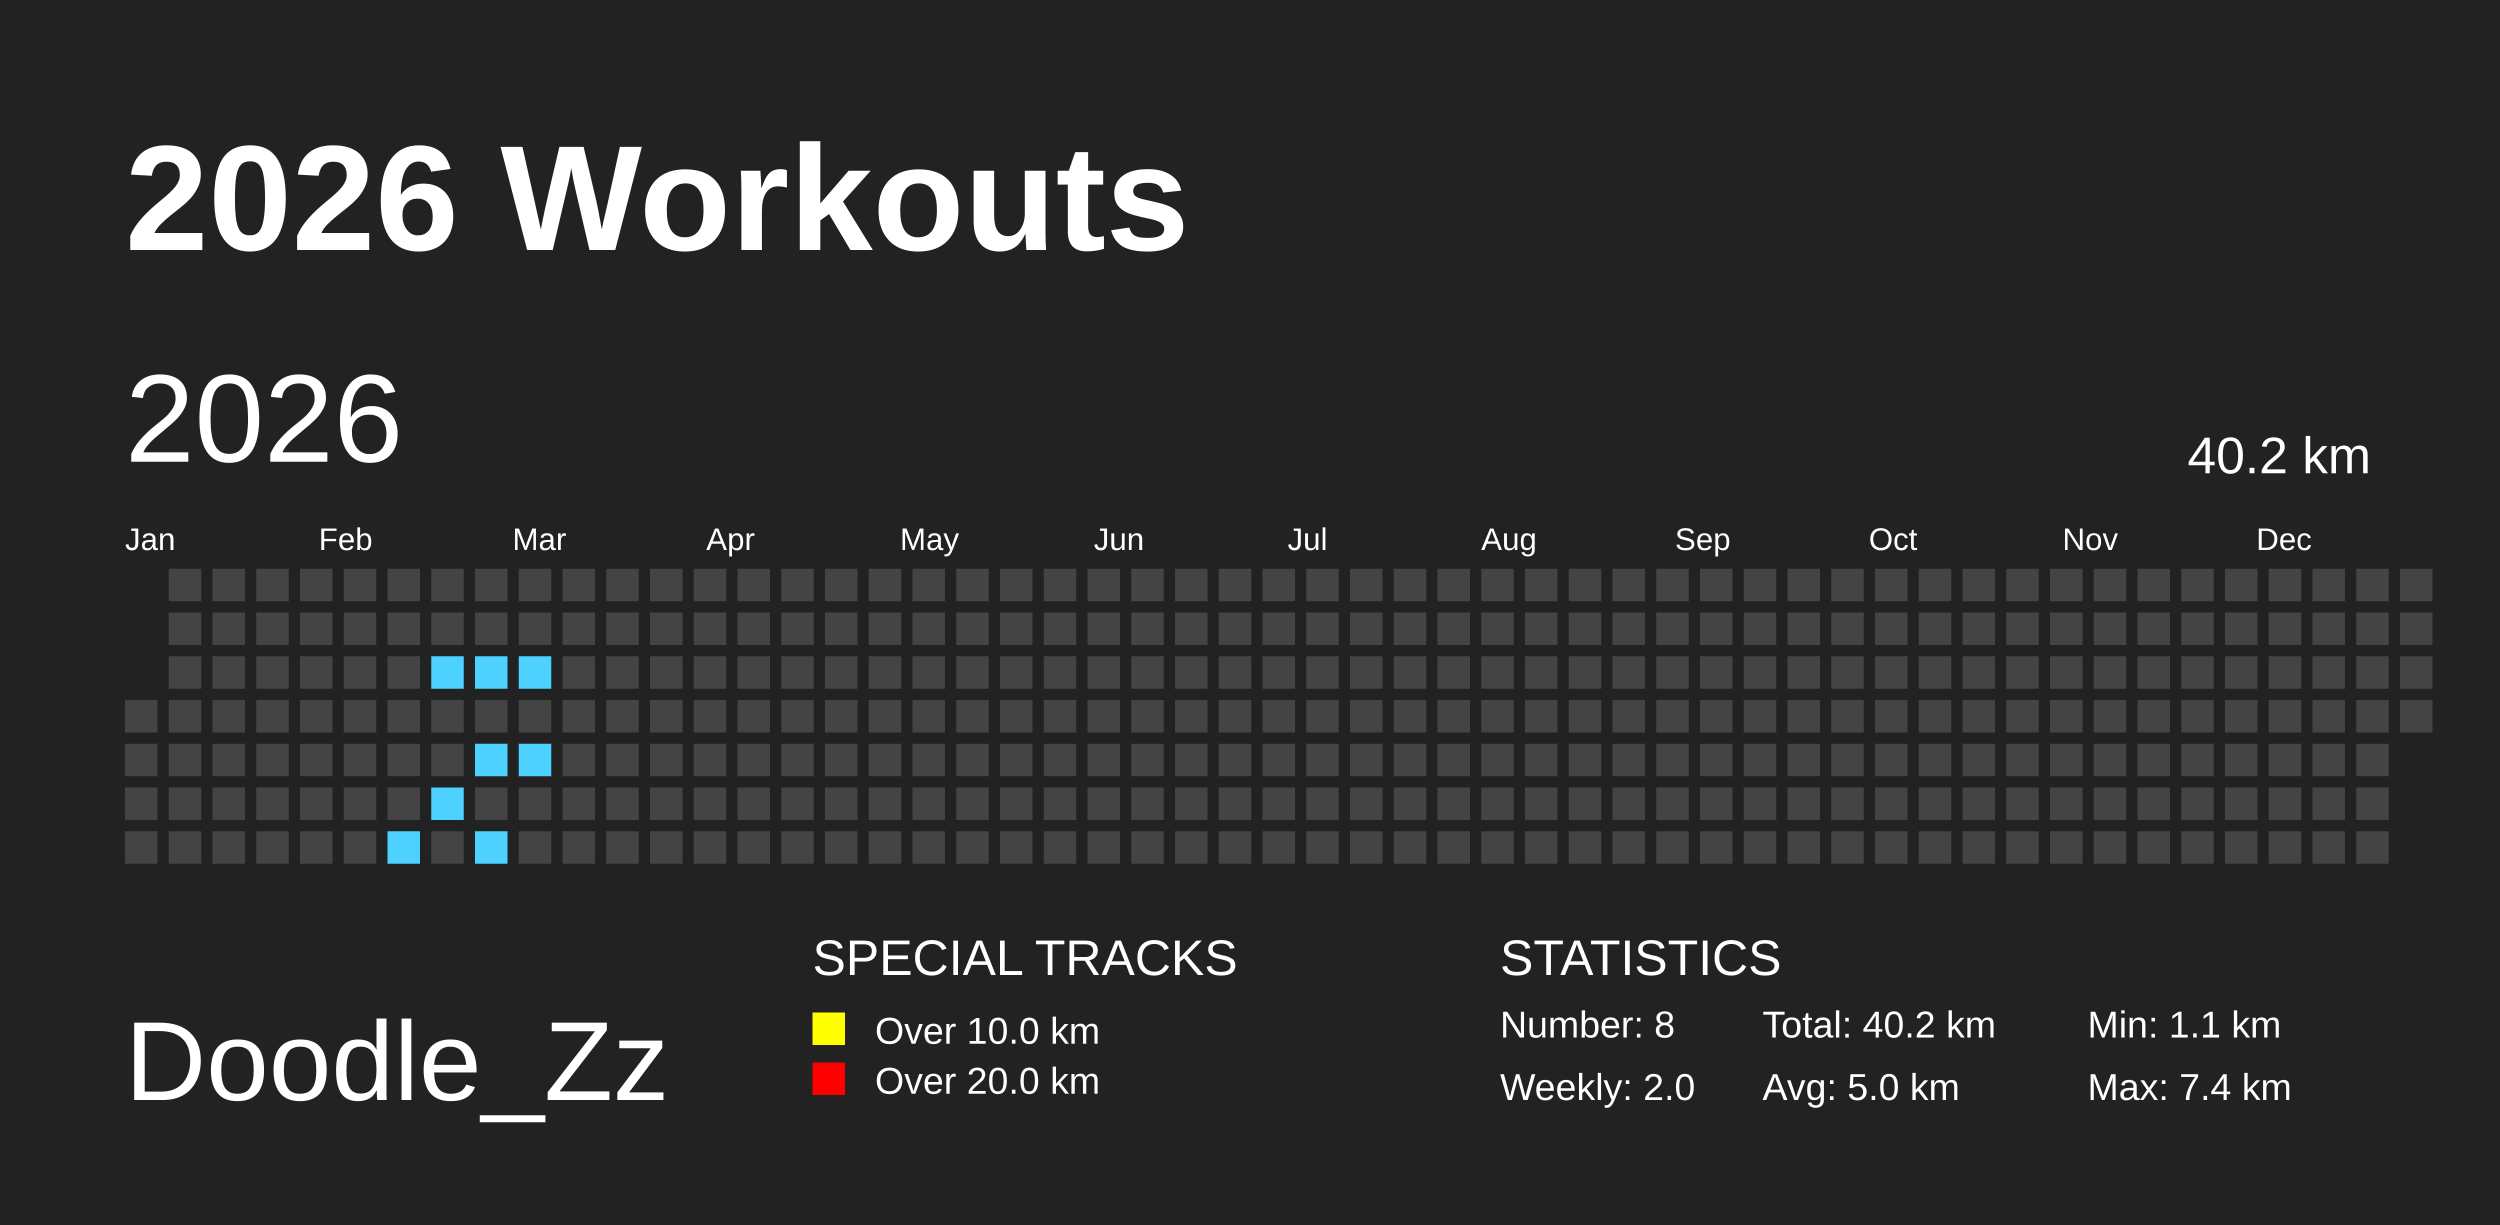
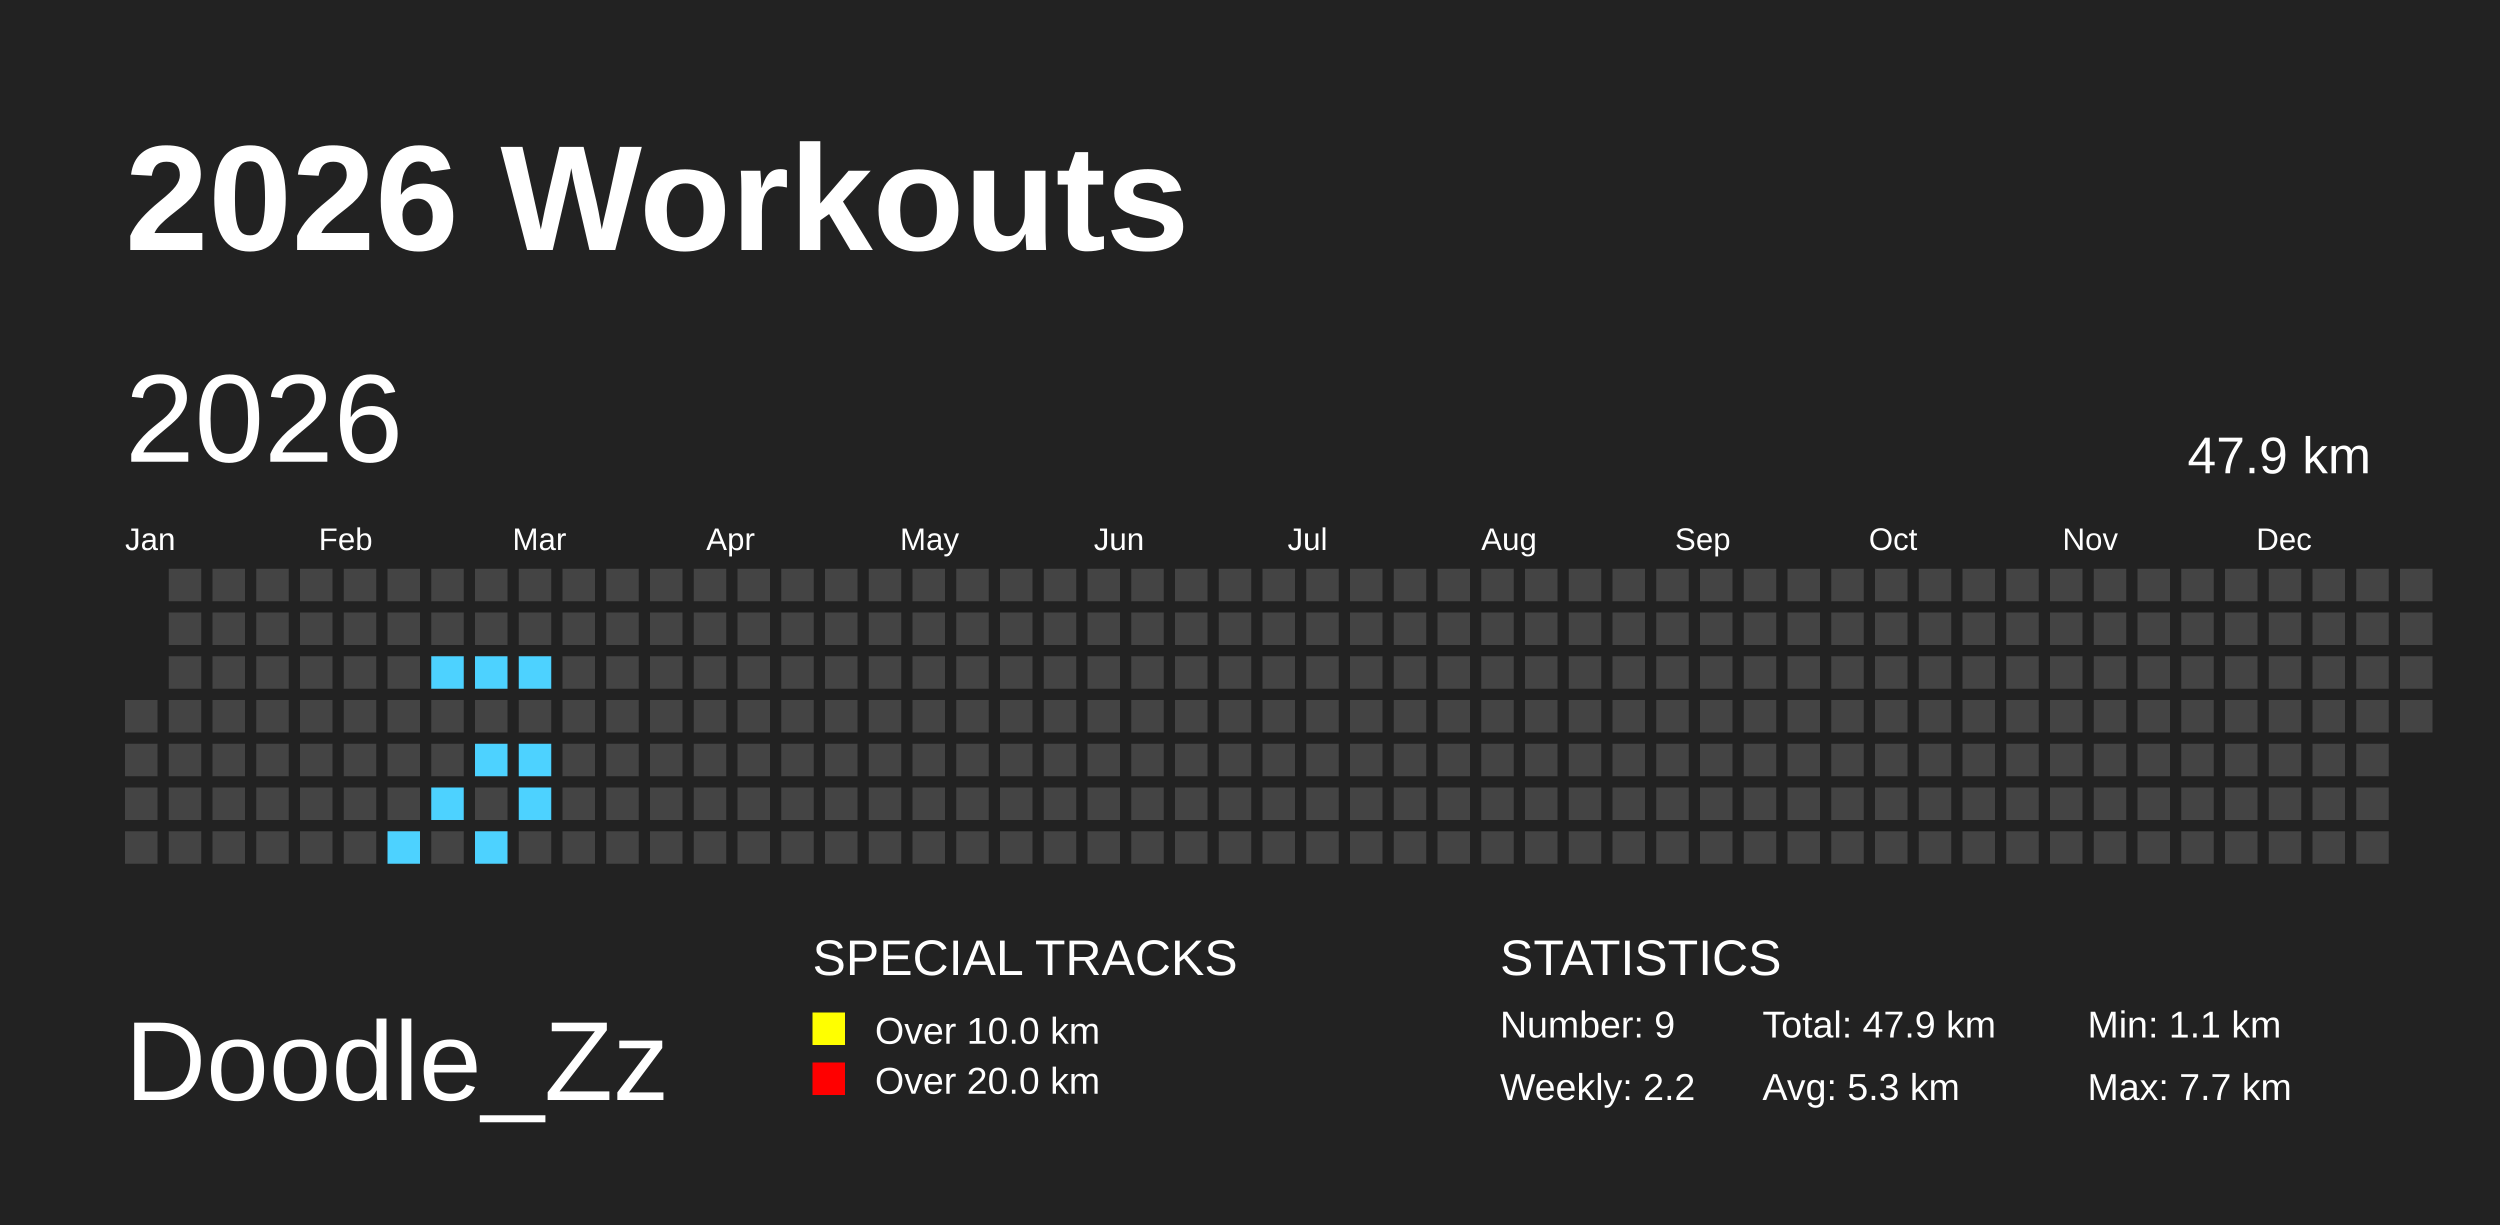
<svg xmlns="http://www.w3.org/2000/svg" baseProfile="full" height="98mm" version="1.1" viewBox="0,0,200,98" width="200mm">
  <defs />
  <rect fill="#222222" height="98" width="200" x="0" y="0" />
  <text fill="#FFFFFF" style="font-size:12px; font-family:Arial; font-weight:bold;" x="10" y="20">2026 Workouts</text>
  <text fill="#FFFFFF" style="font-size:9px; font-family:Arial" x="10" y="88">Doodle_Zz</text>
  <text fill="#FFFFFF" style="font-size:4px; font-family:Arial" x="65" y="78">SPECIAL TRACKS</text>
  <rect fill="yellow" height="2.6" width="2.6" x="65" y="81" />
  <text fill="#FFFFFF" style="font-size:3px; font-family:Arial" x="70" y="83.5">Over 10.0 km</text>
  <rect fill="red" height="2.6" width="2.6" x="65" y="85" />
  <text fill="#FFFFFF" style="font-size:3px; font-family:Arial" x="70" y="87.5">Over 20.0 km</text>
  <text fill="#FFFFFF" style="font-size:4px; font-family:Arial" x="120" y="78">STATISTICS</text>
-   <text fill="#FFFFFF" style="font-size:3px; font-family:Arial" x="120" y="83">Number: 8</text>
-   <text fill="#FFFFFF" style="font-size:3px; font-family:Arial" x="120" y="88">Weekly: 2.0</text>
-   <text fill="#FFFFFF" style="font-size:3px; font-family:Arial" x="141" y="83">Total: 40.2 km</text>
-   <text fill="#FFFFFF" style="font-size:3px; font-family:Arial" x="141" y="88">Avg: 5.0 km</text>
+   <text fill="#FFFFFF" style="font-size:3px; font-family:Arial" x="120" y="83">Number: 9</text>
+   <text fill="#FFFFFF" style="font-size:3px; font-family:Arial" x="120" y="88">Weekly: 2.2</text>
+   <text fill="#FFFFFF" style="font-size:3px; font-family:Arial" x="141" y="83">Total: 47.9 km</text>
+   <text fill="#FFFFFF" style="font-size:3px; font-family:Arial" x="141" y="88">Avg: 5.3 km</text>
  <text fill="#FFFFFF" style="font-size:3px; font-family:Arial" x="167" y="83">Min: 1.1 km</text>
-   <text fill="#FFFFFF" style="font-size:3px; font-family:Arial" x="167" y="88">Max: 7.4 km</text>
+   <text fill="#FFFFFF" style="font-size:3px; font-family:Arial" x="167" y="88">Max: 7.7 km</text>
  <text dominant-baseline="hanging" fill="#FFFFFF" style="font-size:10.0px; font-family:Arial;" x="10" y="30">2026</text>
-   <text dominant-baseline="hanging" fill="#FFFFFF" style="font-size:4.125px; font-family:Arial;" x="175" y="35">40.2 km</text>
+   <text dominant-baseline="hanging" fill="#FFFFFF" style="font-size:4.125px; font-family:Arial;" x="175" y="35">47.9 km</text>
  <text fill="#FFFFFF" style="font-size:2.5px; font-family:Arial" x="10.0" y="44">Jan</text>
  <text fill="#FFFFFF" style="font-size:2.5px; font-family:Arial" x="25.5" y="44">Feb</text>
  <text fill="#FFFFFF" style="font-size:2.5px; font-family:Arial" x="41.0" y="44">Mar</text>
  <text fill="#FFFFFF" style="font-size:2.5px; font-family:Arial" x="56.5" y="44">Apr</text>
  <text fill="#FFFFFF" style="font-size:2.5px; font-family:Arial" x="72.0" y="44">May</text>
  <text fill="#FFFFFF" style="font-size:2.5px; font-family:Arial" x="87.5" y="44">Jun</text>
  <text fill="#FFFFFF" style="font-size:2.5px; font-family:Arial" x="103.0" y="44">Jul</text>
  <text fill="#FFFFFF" style="font-size:2.5px; font-family:Arial" x="118.5" y="44">Aug</text>
  <text fill="#FFFFFF" style="font-size:2.5px; font-family:Arial" x="134.0" y="44">Sep</text>
  <text fill="#FFFFFF" style="font-size:2.5px; font-family:Arial" x="149.5" y="44">Oct</text>
  <text fill="#FFFFFF" style="font-size:2.5px; font-family:Arial" x="165.0" y="44">Nov</text>
  <text fill="#FFFFFF" style="font-size:2.5px; font-family:Arial" x="180.5" y="44">Dec</text>
  <rect fill="#444444" height="2.6" width="2.6" x="10.0" y="56.0" />
  <rect fill="#444444" height="2.6" width="2.6" x="10.0" y="59.5" />
  <rect fill="#444444" height="2.6" width="2.6" x="10.0" y="63.0" />
  <rect fill="#444444" height="2.6" width="2.6" x="10.0" y="66.5" />
  <rect fill="#444444" height="2.6" width="2.6" x="13.5" y="45.5" />
  <rect fill="#444444" height="2.6" width="2.6" x="13.5" y="49.0" />
  <rect fill="#444444" height="2.6" width="2.6" x="13.5" y="52.5" />
  <rect fill="#444444" height="2.6" width="2.6" x="13.5" y="56.0" />
  <rect fill="#444444" height="2.6" width="2.6" x="13.5" y="59.5" />
  <rect fill="#444444" height="2.6" width="2.6" x="13.5" y="63.0" />
  <rect fill="#444444" height="2.6" width="2.6" x="13.5" y="66.5" />
  <rect fill="#444444" height="2.6" width="2.6" x="17.0" y="45.5" />
  <rect fill="#444444" height="2.6" width="2.6" x="17.0" y="49.0" />
  <rect fill="#444444" height="2.6" width="2.6" x="17.0" y="52.5" />
  <rect fill="#444444" height="2.6" width="2.6" x="17.0" y="56.0" />
  <rect fill="#444444" height="2.6" width="2.6" x="17.0" y="59.5" />
  <rect fill="#444444" height="2.6" width="2.6" x="17.0" y="63.0" />
  <rect fill="#444444" height="2.6" width="2.6" x="17.0" y="66.5" />
  <rect fill="#444444" height="2.6" width="2.6" x="20.5" y="45.5" />
  <rect fill="#444444" height="2.6" width="2.6" x="20.5" y="49.0" />
  <rect fill="#444444" height="2.6" width="2.6" x="20.5" y="52.5" />
  <rect fill="#444444" height="2.6" width="2.6" x="20.5" y="56.0" />
  <rect fill="#444444" height="2.6" width="2.6" x="20.5" y="59.5" />
  <rect fill="#444444" height="2.6" width="2.6" x="20.5" y="63.0" />
  <rect fill="#444444" height="2.6" width="2.6" x="20.5" y="66.5" />
  <rect fill="#444444" height="2.6" width="2.6" x="24.0" y="45.5" />
  <rect fill="#444444" height="2.6" width="2.6" x="24.0" y="49.0" />
  <rect fill="#444444" height="2.6" width="2.6" x="24.0" y="52.5" />
  <rect fill="#444444" height="2.6" width="2.6" x="24.0" y="56.0" />
  <rect fill="#444444" height="2.6" width="2.6" x="24.0" y="59.5" />
  <rect fill="#444444" height="2.6" width="2.6" x="24.0" y="63.0" />
  <rect fill="#444444" height="2.6" width="2.6" x="24.0" y="66.5" />
  <rect fill="#444444" height="2.6" width="2.6" x="27.5" y="45.5" />
  <rect fill="#444444" height="2.6" width="2.6" x="27.5" y="49.0" />
  <rect fill="#444444" height="2.6" width="2.6" x="27.5" y="52.5" />
  <rect fill="#444444" height="2.6" width="2.6" x="27.5" y="56.0" />
  <rect fill="#444444" height="2.6" width="2.6" x="27.5" y="59.5" />
  <rect fill="#444444" height="2.6" width="2.6" x="27.5" y="63.0" />
  <rect fill="#444444" height="2.6" width="2.6" x="27.5" y="66.5" />
  <rect fill="#444444" height="2.6" width="2.6" x="31.0" y="45.5" />
  <rect fill="#444444" height="2.6" width="2.6" x="31.0" y="49.0" />
  <rect fill="#444444" height="2.6" width="2.6" x="31.0" y="52.5" />
  <rect fill="#444444" height="2.6" width="2.6" x="31.0" y="56.0" />
  <rect fill="#444444" height="2.6" width="2.6" x="31.0" y="59.5" />
  <rect fill="#444444" height="2.6" width="2.6" x="31.0" y="63.0" />
  <rect fill="#4DD2FF" height="2.6" width="2.6" x="31.0" y="66.5" />
  <rect fill="#444444" height="2.6" width="2.6" x="34.5" y="45.5" />
  <rect fill="#444444" height="2.6" width="2.6" x="34.5" y="49.0" />
  <rect fill="#4DD2FF" height="2.6" width="2.6" x="34.5" y="52.5" />
  <rect fill="#444444" height="2.6" width="2.6" x="34.5" y="56.0" />
  <rect fill="#444444" height="2.6" width="2.6" x="34.5" y="59.5" />
  <rect fill="#4DD2FF" height="2.6" width="2.6" x="34.5" y="63.0" />
  <rect fill="#444444" height="2.6" width="2.6" x="34.5" y="66.5" />
  <rect fill="#444444" height="2.6" width="2.6" x="38.0" y="45.5" />
  <rect fill="#444444" height="2.6" width="2.6" x="38.0" y="49.0" />
  <rect fill="#4DD2FF" height="2.6" width="2.6" x="38.0" y="52.5" />
  <rect fill="#444444" height="2.6" width="2.6" x="38.0" y="56.0" />
  <rect fill="#4DD2FF" height="2.6" width="2.6" x="38.0" y="59.5" />
  <rect fill="#444444" height="2.6" width="2.6" x="38.0" y="63.0" />
  <rect fill="#4DD2FF" height="2.6" width="2.6" x="38.0" y="66.5" />
  <rect fill="#444444" height="2.6" width="2.6" x="41.5" y="45.5" />
  <rect fill="#444444" height="2.6" width="2.6" x="41.5" y="49.0" />
  <rect fill="#4DD2FF" height="2.6" width="2.6" x="41.5" y="52.5" />
  <rect fill="#444444" height="2.6" width="2.6" x="41.5" y="56.0" />
  <rect fill="#4DD2FF" height="2.6" width="2.6" x="41.5" y="59.5" />
-   <rect fill="#444444" height="2.6" width="2.6" x="41.5" y="63.0" />
+   <rect fill="#4DD2FF" height="2.6" width="2.6" x="41.5" y="63.0" />
  <rect fill="#444444" height="2.6" width="2.6" x="41.5" y="66.5" />
  <rect fill="#444444" height="2.6" width="2.6" x="45.0" y="45.5" />
  <rect fill="#444444" height="2.6" width="2.6" x="45.0" y="49.0" />
  <rect fill="#444444" height="2.6" width="2.6" x="45.0" y="52.5" />
  <rect fill="#444444" height="2.6" width="2.6" x="45.0" y="56.0" />
  <rect fill="#444444" height="2.6" width="2.6" x="45.0" y="59.5" />
  <rect fill="#444444" height="2.6" width="2.6" x="45.0" y="63.0" />
  <rect fill="#444444" height="2.6" width="2.6" x="45.0" y="66.5" />
  <rect fill="#444444" height="2.6" width="2.6" x="48.5" y="45.5" />
  <rect fill="#444444" height="2.6" width="2.6" x="48.5" y="49.0" />
  <rect fill="#444444" height="2.6" width="2.6" x="48.5" y="52.5" />
  <rect fill="#444444" height="2.6" width="2.6" x="48.5" y="56.0" />
  <rect fill="#444444" height="2.6" width="2.6" x="48.5" y="59.5" />
  <rect fill="#444444" height="2.6" width="2.6" x="48.5" y="63.0" />
  <rect fill="#444444" height="2.6" width="2.6" x="48.5" y="66.5" />
  <rect fill="#444444" height="2.6" width="2.6" x="52.0" y="45.5" />
  <rect fill="#444444" height="2.6" width="2.6" x="52.0" y="49.0" />
  <rect fill="#444444" height="2.6" width="2.6" x="52.0" y="52.5" />
  <rect fill="#444444" height="2.6" width="2.6" x="52.0" y="56.0" />
  <rect fill="#444444" height="2.6" width="2.6" x="52.0" y="59.5" />
  <rect fill="#444444" height="2.6" width="2.6" x="52.0" y="63.0" />
  <rect fill="#444444" height="2.6" width="2.6" x="52.0" y="66.5" />
  <rect fill="#444444" height="2.6" width="2.6" x="55.5" y="45.5" />
  <rect fill="#444444" height="2.6" width="2.6" x="55.5" y="49.0" />
  <rect fill="#444444" height="2.6" width="2.6" x="55.5" y="52.5" />
  <rect fill="#444444" height="2.6" width="2.6" x="55.5" y="56.0" />
  <rect fill="#444444" height="2.6" width="2.6" x="55.5" y="59.5" />
  <rect fill="#444444" height="2.6" width="2.6" x="55.5" y="63.0" />
  <rect fill="#444444" height="2.6" width="2.6" x="55.5" y="66.5" />
  <rect fill="#444444" height="2.6" width="2.6" x="59.0" y="45.5" />
  <rect fill="#444444" height="2.6" width="2.6" x="59.0" y="49.0" />
  <rect fill="#444444" height="2.6" width="2.6" x="59.0" y="52.5" />
  <rect fill="#444444" height="2.6" width="2.6" x="59.0" y="56.0" />
  <rect fill="#444444" height="2.6" width="2.6" x="59.0" y="59.5" />
  <rect fill="#444444" height="2.6" width="2.6" x="59.0" y="63.0" />
  <rect fill="#444444" height="2.6" width="2.6" x="59.0" y="66.5" />
  <rect fill="#444444" height="2.6" width="2.6" x="62.5" y="45.5" />
  <rect fill="#444444" height="2.6" width="2.6" x="62.5" y="49.0" />
  <rect fill="#444444" height="2.6" width="2.6" x="62.5" y="52.5" />
  <rect fill="#444444" height="2.6" width="2.6" x="62.5" y="56.0" />
  <rect fill="#444444" height="2.6" width="2.6" x="62.5" y="59.5" />
  <rect fill="#444444" height="2.6" width="2.6" x="62.5" y="63.0" />
  <rect fill="#444444" height="2.6" width="2.6" x="62.5" y="66.5" />
  <rect fill="#444444" height="2.6" width="2.6" x="66.0" y="45.5" />
  <rect fill="#444444" height="2.6" width="2.6" x="66.0" y="49.0" />
  <rect fill="#444444" height="2.6" width="2.6" x="66.0" y="52.5" />
  <rect fill="#444444" height="2.6" width="2.6" x="66.0" y="56.0" />
  <rect fill="#444444" height="2.6" width="2.6" x="66.0" y="59.5" />
  <rect fill="#444444" height="2.6" width="2.6" x="66.0" y="63.0" />
  <rect fill="#444444" height="2.6" width="2.6" x="66.0" y="66.5" />
  <rect fill="#444444" height="2.6" width="2.6" x="69.5" y="45.5" />
  <rect fill="#444444" height="2.6" width="2.6" x="69.5" y="49.0" />
  <rect fill="#444444" height="2.6" width="2.6" x="69.5" y="52.5" />
  <rect fill="#444444" height="2.6" width="2.6" x="69.5" y="56.0" />
  <rect fill="#444444" height="2.6" width="2.6" x="69.5" y="59.5" />
  <rect fill="#444444" height="2.6" width="2.6" x="69.5" y="63.0" />
  <rect fill="#444444" height="2.6" width="2.6" x="69.5" y="66.5" />
  <rect fill="#444444" height="2.6" width="2.6" x="73.0" y="45.5" />
  <rect fill="#444444" height="2.6" width="2.6" x="73.0" y="49.0" />
  <rect fill="#444444" height="2.6" width="2.6" x="73.0" y="52.5" />
  <rect fill="#444444" height="2.6" width="2.6" x="73.0" y="56.0" />
  <rect fill="#444444" height="2.6" width="2.6" x="73.0" y="59.5" />
  <rect fill="#444444" height="2.6" width="2.6" x="73.0" y="63.0" />
  <rect fill="#444444" height="2.6" width="2.6" x="73.0" y="66.5" />
  <rect fill="#444444" height="2.6" width="2.6" x="76.5" y="45.5" />
  <rect fill="#444444" height="2.6" width="2.6" x="76.5" y="49.0" />
  <rect fill="#444444" height="2.6" width="2.6" x="76.5" y="52.5" />
  <rect fill="#444444" height="2.6" width="2.6" x="76.5" y="56.0" />
  <rect fill="#444444" height="2.6" width="2.6" x="76.5" y="59.5" />
  <rect fill="#444444" height="2.6" width="2.6" x="76.5" y="63.0" />
  <rect fill="#444444" height="2.6" width="2.6" x="76.5" y="66.5" />
  <rect fill="#444444" height="2.6" width="2.6" x="80.0" y="45.5" />
  <rect fill="#444444" height="2.6" width="2.6" x="80.0" y="49.0" />
  <rect fill="#444444" height="2.6" width="2.6" x="80.0" y="52.5" />
  <rect fill="#444444" height="2.6" width="2.6" x="80.0" y="56.0" />
  <rect fill="#444444" height="2.6" width="2.6" x="80.0" y="59.5" />
  <rect fill="#444444" height="2.6" width="2.6" x="80.0" y="63.0" />
  <rect fill="#444444" height="2.6" width="2.6" x="80.0" y="66.5" />
  <rect fill="#444444" height="2.6" width="2.6" x="83.5" y="45.5" />
  <rect fill="#444444" height="2.6" width="2.6" x="83.5" y="49.0" />
  <rect fill="#444444" height="2.6" width="2.6" x="83.5" y="52.5" />
  <rect fill="#444444" height="2.6" width="2.6" x="83.5" y="56.0" />
  <rect fill="#444444" height="2.6" width="2.6" x="83.5" y="59.5" />
  <rect fill="#444444" height="2.6" width="2.6" x="83.5" y="63.0" />
  <rect fill="#444444" height="2.6" width="2.6" x="83.5" y="66.5" />
  <rect fill="#444444" height="2.6" width="2.6" x="87.0" y="45.5" />
  <rect fill="#444444" height="2.6" width="2.6" x="87.0" y="49.0" />
  <rect fill="#444444" height="2.6" width="2.6" x="87.0" y="52.5" />
  <rect fill="#444444" height="2.6" width="2.6" x="87.0" y="56.0" />
  <rect fill="#444444" height="2.6" width="2.6" x="87.0" y="59.5" />
  <rect fill="#444444" height="2.6" width="2.6" x="87.0" y="63.0" />
  <rect fill="#444444" height="2.6" width="2.6" x="87.0" y="66.5" />
  <rect fill="#444444" height="2.6" width="2.6" x="90.5" y="45.5" />
  <rect fill="#444444" height="2.6" width="2.6" x="90.5" y="49.0" />
  <rect fill="#444444" height="2.6" width="2.6" x="90.5" y="52.5" />
  <rect fill="#444444" height="2.6" width="2.6" x="90.5" y="56.0" />
  <rect fill="#444444" height="2.6" width="2.6" x="90.5" y="59.5" />
  <rect fill="#444444" height="2.6" width="2.6" x="90.5" y="63.0" />
  <rect fill="#444444" height="2.6" width="2.6" x="90.5" y="66.5" />
  <rect fill="#444444" height="2.6" width="2.6" x="94.0" y="45.5" />
  <rect fill="#444444" height="2.6" width="2.6" x="94.0" y="49.0" />
  <rect fill="#444444" height="2.6" width="2.6" x="94.0" y="52.5" />
  <rect fill="#444444" height="2.6" width="2.6" x="94.0" y="56.0" />
  <rect fill="#444444" height="2.6" width="2.6" x="94.0" y="59.5" />
  <rect fill="#444444" height="2.6" width="2.6" x="94.0" y="63.0" />
  <rect fill="#444444" height="2.6" width="2.6" x="94.0" y="66.5" />
  <rect fill="#444444" height="2.6" width="2.6" x="97.5" y="45.5" />
  <rect fill="#444444" height="2.6" width="2.6" x="97.5" y="49.0" />
  <rect fill="#444444" height="2.6" width="2.6" x="97.5" y="52.5" />
  <rect fill="#444444" height="2.6" width="2.6" x="97.5" y="56.0" />
  <rect fill="#444444" height="2.6" width="2.6" x="97.5" y="59.5" />
  <rect fill="#444444" height="2.6" width="2.6" x="97.5" y="63.0" />
  <rect fill="#444444" height="2.6" width="2.6" x="97.5" y="66.5" />
  <rect fill="#444444" height="2.6" width="2.6" x="101.0" y="45.5" />
  <rect fill="#444444" height="2.6" width="2.6" x="101.0" y="49.0" />
  <rect fill="#444444" height="2.6" width="2.6" x="101.0" y="52.5" />
  <rect fill="#444444" height="2.6" width="2.6" x="101.0" y="56.0" />
  <rect fill="#444444" height="2.6" width="2.6" x="101.0" y="59.5" />
  <rect fill="#444444" height="2.6" width="2.6" x="101.0" y="63.0" />
  <rect fill="#444444" height="2.6" width="2.6" x="101.0" y="66.5" />
  <rect fill="#444444" height="2.6" width="2.6" x="104.5" y="45.5" />
  <rect fill="#444444" height="2.6" width="2.6" x="104.5" y="49.0" />
  <rect fill="#444444" height="2.6" width="2.6" x="104.5" y="52.5" />
  <rect fill="#444444" height="2.6" width="2.6" x="104.5" y="56.0" />
  <rect fill="#444444" height="2.6" width="2.6" x="104.5" y="59.5" />
  <rect fill="#444444" height="2.6" width="2.6" x="104.5" y="63.0" />
  <rect fill="#444444" height="2.6" width="2.6" x="104.5" y="66.5" />
  <rect fill="#444444" height="2.6" width="2.6" x="108.0" y="45.5" />
  <rect fill="#444444" height="2.6" width="2.6" x="108.0" y="49.0" />
  <rect fill="#444444" height="2.6" width="2.6" x="108.0" y="52.5" />
  <rect fill="#444444" height="2.6" width="2.6" x="108.0" y="56.0" />
  <rect fill="#444444" height="2.6" width="2.6" x="108.0" y="59.5" />
  <rect fill="#444444" height="2.6" width="2.6" x="108.0" y="63.0" />
  <rect fill="#444444" height="2.6" width="2.6" x="108.0" y="66.5" />
  <rect fill="#444444" height="2.6" width="2.6" x="111.5" y="45.5" />
  <rect fill="#444444" height="2.6" width="2.6" x="111.5" y="49.0" />
  <rect fill="#444444" height="2.6" width="2.6" x="111.5" y="52.5" />
  <rect fill="#444444" height="2.6" width="2.6" x="111.5" y="56.0" />
  <rect fill="#444444" height="2.6" width="2.6" x="111.5" y="59.5" />
  <rect fill="#444444" height="2.6" width="2.6" x="111.5" y="63.0" />
  <rect fill="#444444" height="2.6" width="2.6" x="111.5" y="66.5" />
  <rect fill="#444444" height="2.6" width="2.6" x="115.0" y="45.5" />
  <rect fill="#444444" height="2.6" width="2.6" x="115.0" y="49.0" />
  <rect fill="#444444" height="2.6" width="2.6" x="115.0" y="52.5" />
  <rect fill="#444444" height="2.6" width="2.6" x="115.0" y="56.0" />
  <rect fill="#444444" height="2.6" width="2.6" x="115.0" y="59.5" />
  <rect fill="#444444" height="2.6" width="2.6" x="115.0" y="63.0" />
  <rect fill="#444444" height="2.6" width="2.6" x="115.0" y="66.5" />
  <rect fill="#444444" height="2.6" width="2.6" x="118.5" y="45.5" />
  <rect fill="#444444" height="2.6" width="2.6" x="118.5" y="49.0" />
  <rect fill="#444444" height="2.6" width="2.6" x="118.5" y="52.5" />
  <rect fill="#444444" height="2.6" width="2.6" x="118.5" y="56.0" />
  <rect fill="#444444" height="2.6" width="2.6" x="118.5" y="59.5" />
  <rect fill="#444444" height="2.6" width="2.6" x="118.5" y="63.0" />
  <rect fill="#444444" height="2.6" width="2.6" x="118.5" y="66.5" />
  <rect fill="#444444" height="2.6" width="2.6" x="122.0" y="45.5" />
  <rect fill="#444444" height="2.6" width="2.6" x="122.0" y="49.0" />
  <rect fill="#444444" height="2.6" width="2.6" x="122.0" y="52.5" />
  <rect fill="#444444" height="2.6" width="2.6" x="122.0" y="56.0" />
  <rect fill="#444444" height="2.6" width="2.6" x="122.0" y="59.5" />
  <rect fill="#444444" height="2.6" width="2.6" x="122.0" y="63.0" />
  <rect fill="#444444" height="2.6" width="2.6" x="122.0" y="66.5" />
  <rect fill="#444444" height="2.6" width="2.6" x="125.5" y="45.5" />
  <rect fill="#444444" height="2.6" width="2.6" x="125.5" y="49.0" />
  <rect fill="#444444" height="2.6" width="2.6" x="125.5" y="52.5" />
  <rect fill="#444444" height="2.6" width="2.6" x="125.5" y="56.0" />
  <rect fill="#444444" height="2.6" width="2.6" x="125.5" y="59.5" />
  <rect fill="#444444" height="2.6" width="2.6" x="125.5" y="63.0" />
  <rect fill="#444444" height="2.6" width="2.6" x="125.5" y="66.5" />
  <rect fill="#444444" height="2.6" width="2.6" x="129.0" y="45.5" />
  <rect fill="#444444" height="2.6" width="2.6" x="129.0" y="49.0" />
  <rect fill="#444444" height="2.6" width="2.6" x="129.0" y="52.5" />
  <rect fill="#444444" height="2.6" width="2.6" x="129.0" y="56.0" />
  <rect fill="#444444" height="2.6" width="2.6" x="129.0" y="59.5" />
  <rect fill="#444444" height="2.6" width="2.6" x="129.0" y="63.0" />
  <rect fill="#444444" height="2.6" width="2.6" x="129.0" y="66.5" />
  <rect fill="#444444" height="2.6" width="2.6" x="132.5" y="45.5" />
  <rect fill="#444444" height="2.6" width="2.6" x="132.5" y="49.0" />
  <rect fill="#444444" height="2.6" width="2.6" x="132.5" y="52.5" />
  <rect fill="#444444" height="2.6" width="2.6" x="132.5" y="56.0" />
  <rect fill="#444444" height="2.6" width="2.6" x="132.5" y="59.5" />
  <rect fill="#444444" height="2.6" width="2.6" x="132.5" y="63.0" />
  <rect fill="#444444" height="2.6" width="2.6" x="132.5" y="66.5" />
  <rect fill="#444444" height="2.6" width="2.6" x="136.0" y="45.5" />
  <rect fill="#444444" height="2.6" width="2.6" x="136.0" y="49.0" />
  <rect fill="#444444" height="2.6" width="2.6" x="136.0" y="52.5" />
  <rect fill="#444444" height="2.6" width="2.6" x="136.0" y="56.0" />
  <rect fill="#444444" height="2.6" width="2.6" x="136.0" y="59.5" />
  <rect fill="#444444" height="2.6" width="2.6" x="136.0" y="63.0" />
  <rect fill="#444444" height="2.6" width="2.6" x="136.0" y="66.5" />
  <rect fill="#444444" height="2.6" width="2.6" x="139.5" y="45.5" />
  <rect fill="#444444" height="2.6" width="2.6" x="139.5" y="49.0" />
  <rect fill="#444444" height="2.6" width="2.6" x="139.5" y="52.5" />
  <rect fill="#444444" height="2.6" width="2.6" x="139.5" y="56.0" />
  <rect fill="#444444" height="2.6" width="2.6" x="139.5" y="59.5" />
  <rect fill="#444444" height="2.6" width="2.6" x="139.5" y="63.0" />
  <rect fill="#444444" height="2.6" width="2.6" x="139.5" y="66.5" />
  <rect fill="#444444" height="2.6" width="2.6" x="143.0" y="45.5" />
  <rect fill="#444444" height="2.6" width="2.6" x="143.0" y="49.0" />
  <rect fill="#444444" height="2.6" width="2.6" x="143.0" y="52.5" />
  <rect fill="#444444" height="2.6" width="2.6" x="143.0" y="56.0" />
  <rect fill="#444444" height="2.6" width="2.6" x="143.0" y="59.5" />
  <rect fill="#444444" height="2.6" width="2.6" x="143.0" y="63.0" />
  <rect fill="#444444" height="2.6" width="2.6" x="143.0" y="66.5" />
  <rect fill="#444444" height="2.6" width="2.6" x="146.5" y="45.5" />
  <rect fill="#444444" height="2.6" width="2.6" x="146.5" y="49.0" />
  <rect fill="#444444" height="2.6" width="2.6" x="146.5" y="52.5" />
  <rect fill="#444444" height="2.6" width="2.6" x="146.5" y="56.0" />
  <rect fill="#444444" height="2.6" width="2.6" x="146.5" y="59.5" />
  <rect fill="#444444" height="2.6" width="2.6" x="146.5" y="63.0" />
  <rect fill="#444444" height="2.6" width="2.6" x="146.5" y="66.5" />
  <rect fill="#444444" height="2.6" width="2.6" x="150.0" y="45.5" />
  <rect fill="#444444" height="2.6" width="2.6" x="150.0" y="49.0" />
  <rect fill="#444444" height="2.6" width="2.6" x="150.0" y="52.5" />
  <rect fill="#444444" height="2.6" width="2.6" x="150.0" y="56.0" />
  <rect fill="#444444" height="2.6" width="2.6" x="150.0" y="59.5" />
  <rect fill="#444444" height="2.6" width="2.6" x="150.0" y="63.0" />
  <rect fill="#444444" height="2.6" width="2.6" x="150.0" y="66.5" />
  <rect fill="#444444" height="2.6" width="2.6" x="153.5" y="45.5" />
  <rect fill="#444444" height="2.6" width="2.6" x="153.5" y="49.0" />
  <rect fill="#444444" height="2.6" width="2.6" x="153.5" y="52.5" />
  <rect fill="#444444" height="2.6" width="2.6" x="153.5" y="56.0" />
  <rect fill="#444444" height="2.6" width="2.6" x="153.5" y="59.5" />
  <rect fill="#444444" height="2.6" width="2.6" x="153.5" y="63.0" />
  <rect fill="#444444" height="2.6" width="2.6" x="153.5" y="66.5" />
  <rect fill="#444444" height="2.6" width="2.6" x="157.0" y="45.5" />
  <rect fill="#444444" height="2.6" width="2.6" x="157.0" y="49.0" />
  <rect fill="#444444" height="2.6" width="2.6" x="157.0" y="52.5" />
  <rect fill="#444444" height="2.6" width="2.6" x="157.0" y="56.0" />
  <rect fill="#444444" height="2.6" width="2.6" x="157.0" y="59.5" />
  <rect fill="#444444" height="2.6" width="2.6" x="157.0" y="63.0" />
  <rect fill="#444444" height="2.6" width="2.6" x="157.0" y="66.5" />
  <rect fill="#444444" height="2.6" width="2.6" x="160.5" y="45.5" />
  <rect fill="#444444" height="2.6" width="2.6" x="160.5" y="49.0" />
  <rect fill="#444444" height="2.6" width="2.6" x="160.5" y="52.5" />
  <rect fill="#444444" height="2.6" width="2.6" x="160.5" y="56.0" />
  <rect fill="#444444" height="2.6" width="2.6" x="160.5" y="59.5" />
  <rect fill="#444444" height="2.6" width="2.6" x="160.5" y="63.0" />
  <rect fill="#444444" height="2.6" width="2.6" x="160.5" y="66.5" />
  <rect fill="#444444" height="2.6" width="2.6" x="164.0" y="45.5" />
  <rect fill="#444444" height="2.6" width="2.6" x="164.0" y="49.0" />
  <rect fill="#444444" height="2.6" width="2.6" x="164.0" y="52.5" />
  <rect fill="#444444" height="2.6" width="2.6" x="164.0" y="56.0" />
  <rect fill="#444444" height="2.6" width="2.6" x="164.0" y="59.5" />
  <rect fill="#444444" height="2.6" width="2.6" x="164.0" y="63.0" />
  <rect fill="#444444" height="2.6" width="2.6" x="164.0" y="66.5" />
  <rect fill="#444444" height="2.6" width="2.6" x="167.5" y="45.5" />
  <rect fill="#444444" height="2.6" width="2.6" x="167.5" y="49.0" />
  <rect fill="#444444" height="2.6" width="2.6" x="167.5" y="52.5" />
  <rect fill="#444444" height="2.6" width="2.6" x="167.5" y="56.0" />
  <rect fill="#444444" height="2.6" width="2.6" x="167.5" y="59.5" />
  <rect fill="#444444" height="2.6" width="2.6" x="167.5" y="63.0" />
  <rect fill="#444444" height="2.6" width="2.6" x="167.5" y="66.5" />
  <rect fill="#444444" height="2.6" width="2.6" x="171.0" y="45.5" />
  <rect fill="#444444" height="2.6" width="2.6" x="171.0" y="49.0" />
  <rect fill="#444444" height="2.6" width="2.6" x="171.0" y="52.5" />
  <rect fill="#444444" height="2.6" width="2.6" x="171.0" y="56.0" />
  <rect fill="#444444" height="2.6" width="2.6" x="171.0" y="59.5" />
  <rect fill="#444444" height="2.6" width="2.6" x="171.0" y="63.0" />
  <rect fill="#444444" height="2.6" width="2.6" x="171.0" y="66.5" />
  <rect fill="#444444" height="2.6" width="2.6" x="174.5" y="45.5" />
  <rect fill="#444444" height="2.6" width="2.6" x="174.5" y="49.0" />
  <rect fill="#444444" height="2.6" width="2.6" x="174.5" y="52.5" />
  <rect fill="#444444" height="2.6" width="2.6" x="174.5" y="56.0" />
  <rect fill="#444444" height="2.6" width="2.6" x="174.5" y="59.5" />
  <rect fill="#444444" height="2.6" width="2.6" x="174.5" y="63.0" />
  <rect fill="#444444" height="2.6" width="2.6" x="174.5" y="66.5" />
  <rect fill="#444444" height="2.6" width="2.6" x="178.0" y="45.5" />
  <rect fill="#444444" height="2.6" width="2.6" x="178.0" y="49.0" />
  <rect fill="#444444" height="2.6" width="2.6" x="178.0" y="52.5" />
  <rect fill="#444444" height="2.6" width="2.6" x="178.0" y="56.0" />
  <rect fill="#444444" height="2.6" width="2.6" x="178.0" y="59.5" />
  <rect fill="#444444" height="2.6" width="2.6" x="178.0" y="63.0" />
  <rect fill="#444444" height="2.6" width="2.6" x="178.0" y="66.5" />
  <rect fill="#444444" height="2.6" width="2.6" x="181.5" y="45.5" />
  <rect fill="#444444" height="2.6" width="2.6" x="181.5" y="49.0" />
  <rect fill="#444444" height="2.6" width="2.6" x="181.5" y="52.5" />
  <rect fill="#444444" height="2.6" width="2.6" x="181.5" y="56.0" />
  <rect fill="#444444" height="2.6" width="2.6" x="181.5" y="59.5" />
  <rect fill="#444444" height="2.6" width="2.6" x="181.5" y="63.0" />
  <rect fill="#444444" height="2.6" width="2.6" x="181.5" y="66.5" />
  <rect fill="#444444" height="2.6" width="2.6" x="185.0" y="45.5" />
  <rect fill="#444444" height="2.6" width="2.6" x="185.0" y="49.0" />
  <rect fill="#444444" height="2.6" width="2.6" x="185.0" y="52.5" />
  <rect fill="#444444" height="2.6" width="2.6" x="185.0" y="56.0" />
  <rect fill="#444444" height="2.6" width="2.6" x="185.0" y="59.5" />
  <rect fill="#444444" height="2.6" width="2.6" x="185.0" y="63.0" />
  <rect fill="#444444" height="2.6" width="2.6" x="185.0" y="66.5" />
  <rect fill="#444444" height="2.6" width="2.6" x="188.5" y="45.5" />
  <rect fill="#444444" height="2.6" width="2.6" x="188.5" y="49.0" />
  <rect fill="#444444" height="2.6" width="2.6" x="188.5" y="52.5" />
  <rect fill="#444444" height="2.6" width="2.6" x="188.5" y="56.0" />
  <rect fill="#444444" height="2.6" width="2.6" x="188.5" y="59.5" />
  <rect fill="#444444" height="2.6" width="2.6" x="188.5" y="63.0" />
  <rect fill="#444444" height="2.6" width="2.6" x="188.5" y="66.5" />
  <rect fill="#444444" height="2.6" width="2.6" x="192.0" y="45.5" />
  <rect fill="#444444" height="2.6" width="2.6" x="192.0" y="49.0" />
  <rect fill="#444444" height="2.6" width="2.6" x="192.0" y="52.5" />
  <rect fill="#444444" height="2.6" width="2.6" x="192.0" y="56.0" />
</svg>
